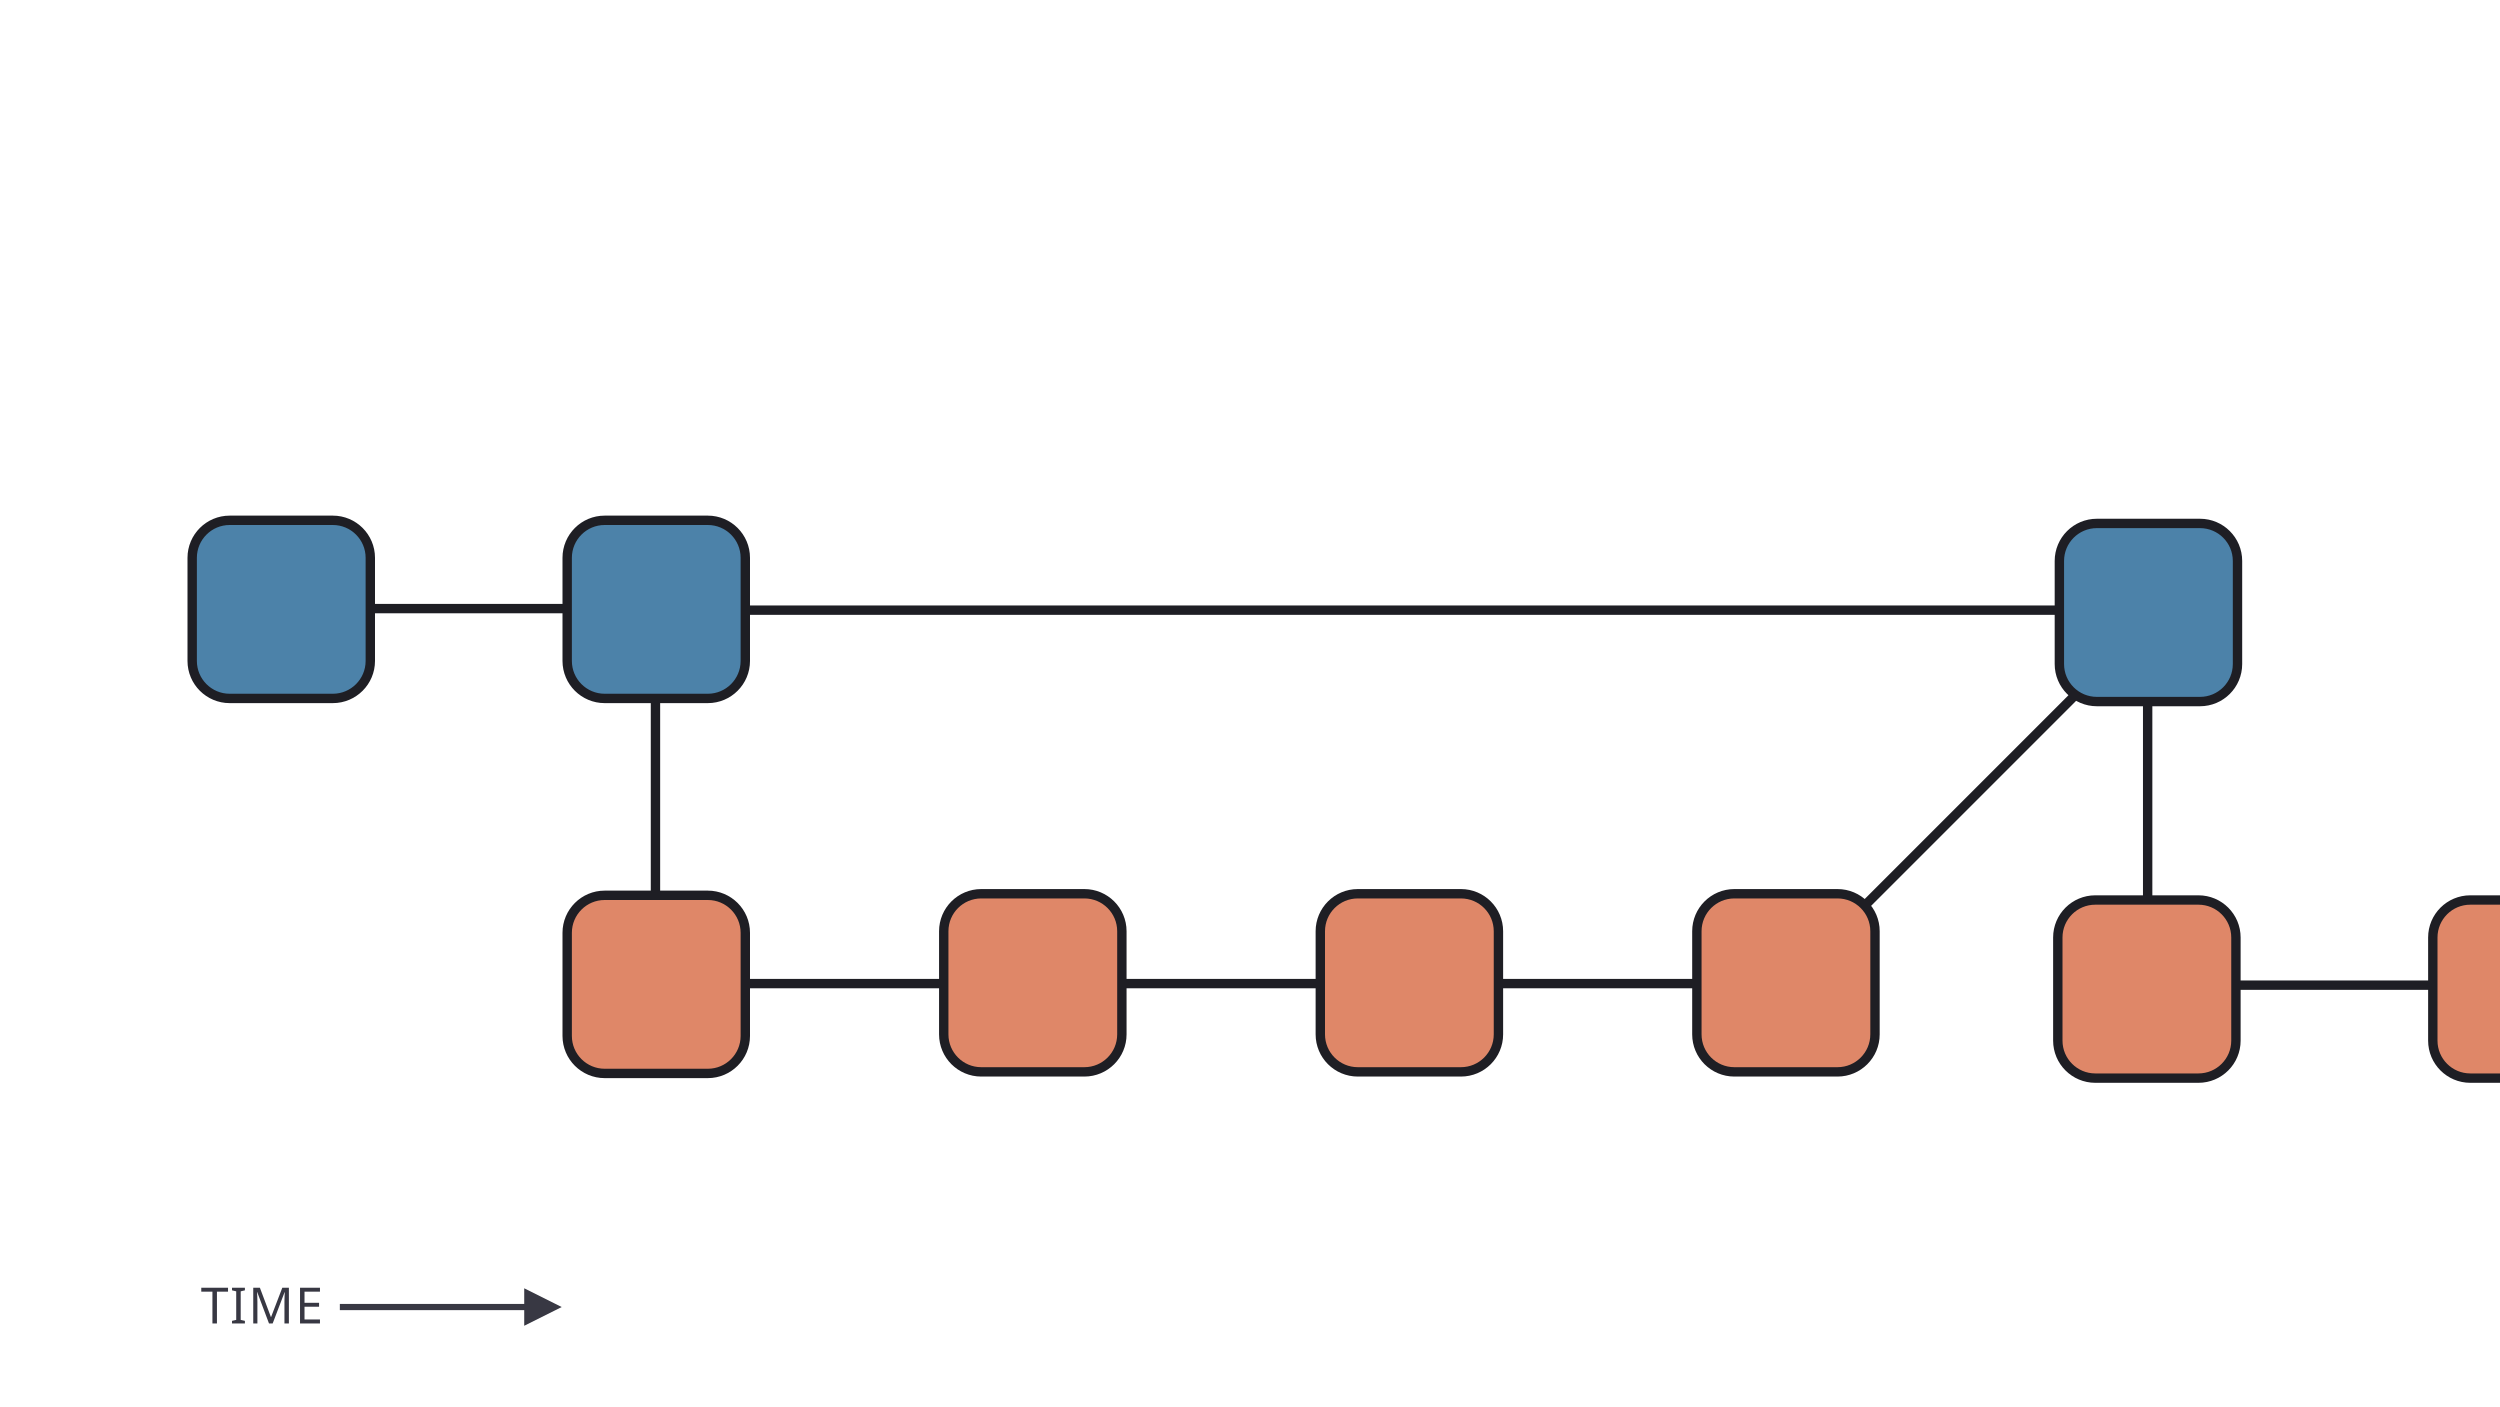
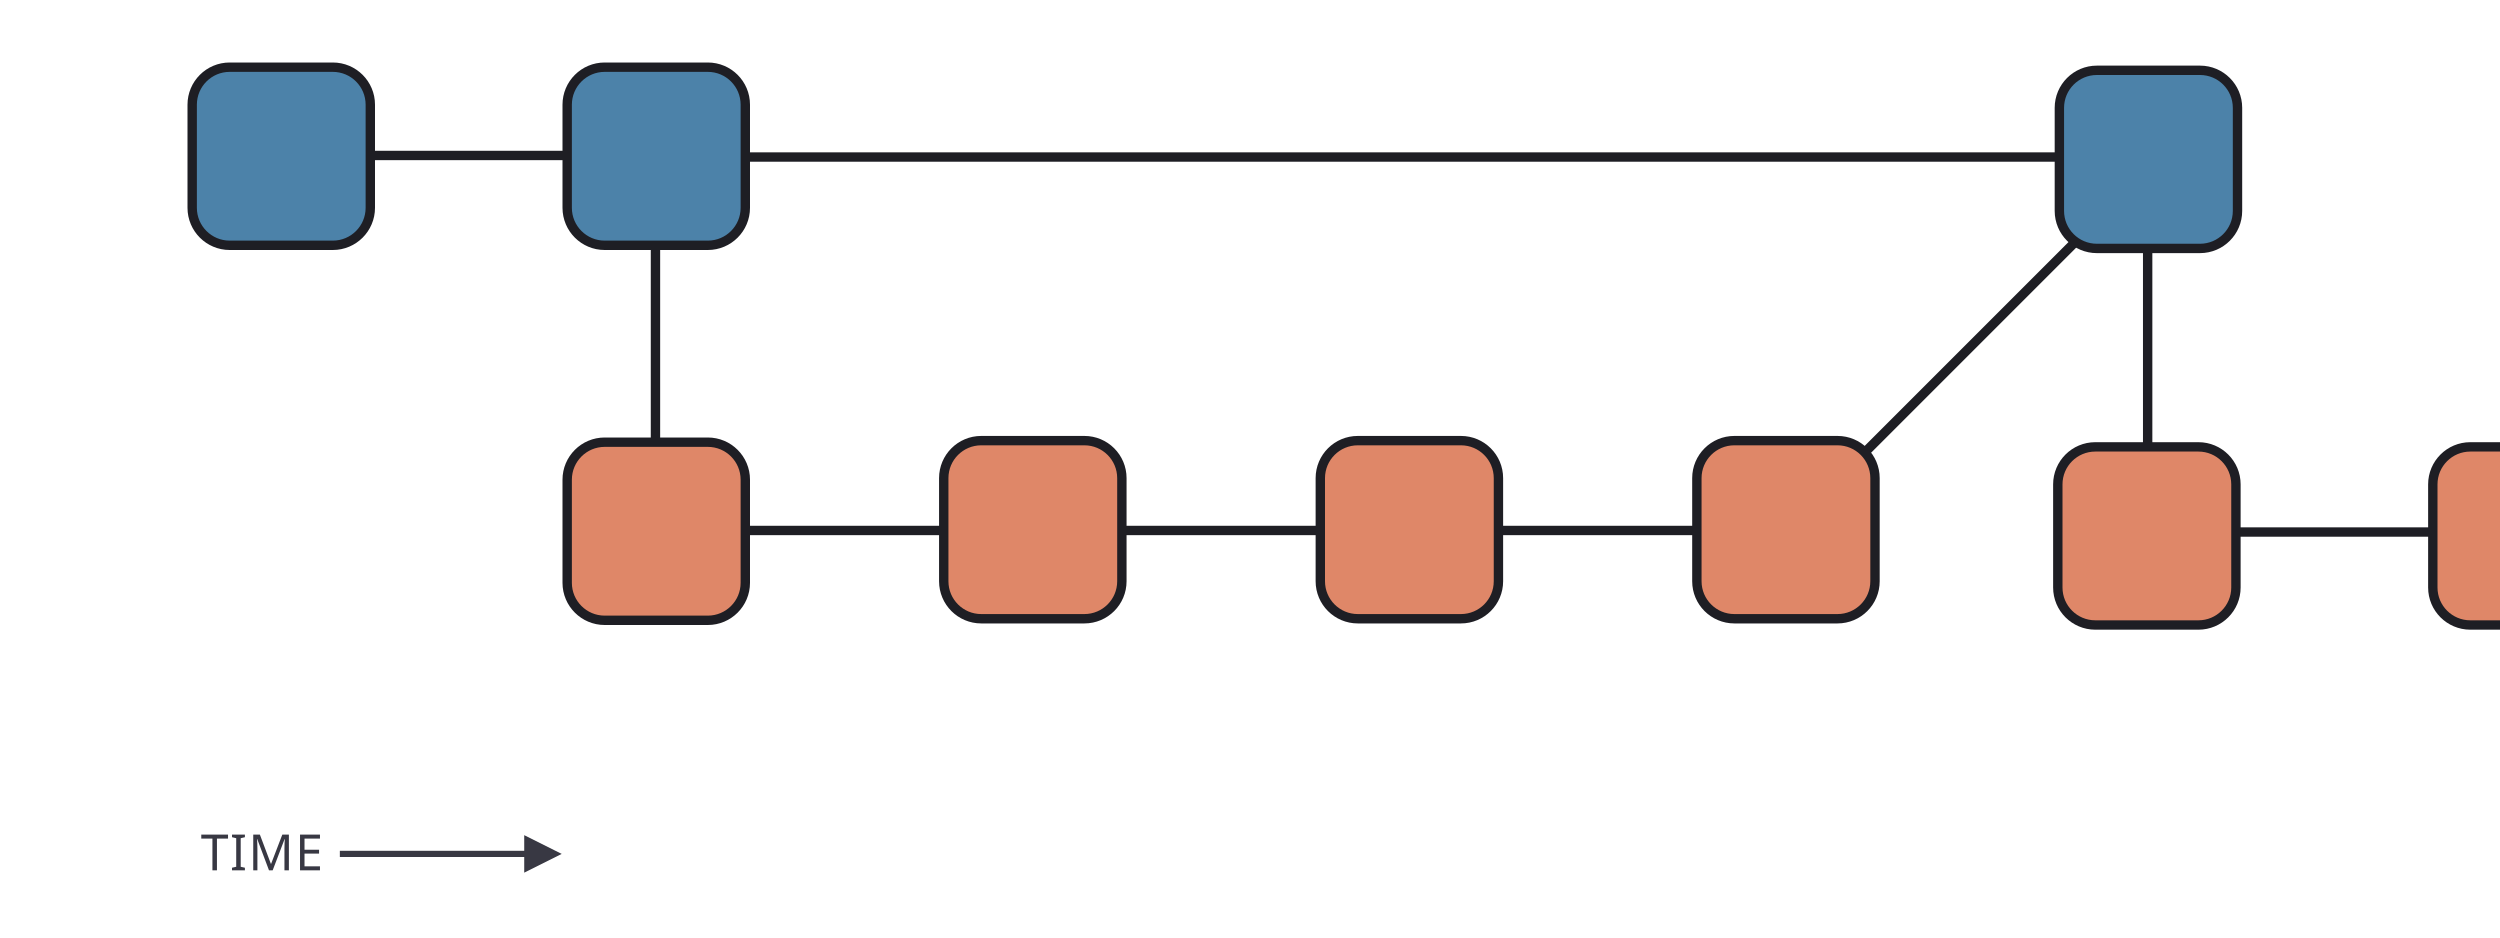
- <svg xmlns="http://www.w3.org/2000/svg" width="1600px" height="900px" viewBox="0 0 1600 900" version="1.1">
+ <svg xmlns="http://www.w3.org/2000/svg" width="1600px" height="600px" viewBox="0 0 1600 600" version="1.1">
  <g id="slide-8-concept" stroke="none" stroke-width="1" fill="none" fill-rule="evenodd">
-     <g id="Group" transform="translate(120, 330)" fill="#4C82A9" stroke="#1E1E24" stroke-width="6">
+     <g id="Group" transform="translate(120, 40)" fill="#4C82A9" stroke="#1E1E24" stroke-width="6">
      <g id="Rectangle">
        <rect x="3" y="3" width="114" height="114" rx="24" />
      </g>
    </g>
-     <g id="Group" transform="translate(360, 330)" fill="#4C82A9" stroke="#1E1E24" stroke-width="6">
+     <g id="Group" transform="translate(360, 40)" fill="#4C82A9" stroke="#1E1E24" stroke-width="6">
      <g id="Rectangle">
        <rect x="3" y="3" width="114" height="114" rx="24" />
      </g>
    </g>
-     <g id="Group" transform="translate(360, 570)" fill="#DF8768" stroke="#1E1E24" stroke-width="6">
+     <g id="Group" transform="translate(360, 280)" fill="#DF8768" stroke="#1E1E24" stroke-width="6">
      <g id="Rectangle">
        <rect x="3" y="3" width="114" height="114" rx="24" />
      </g>
    </g>
-     <g id="Group" transform="translate(601, 569)" fill="#DF8768" stroke="#1E1E24" stroke-width="6">
+     <g id="Group" transform="translate(601, 279)" fill="#DF8768" stroke="#1E1E24" stroke-width="6">
      <g id="Rectangle">
        <rect x="3" y="3" width="114" height="114" rx="24" />
      </g>
    </g>
-     <g id="Group" transform="translate(481, 629)" stroke="#1E1E24" stroke-linecap="square" stroke-width="6">
+     <g id="Group" transform="translate(481, 339)" stroke="#1E1E24" stroke-linecap="square" stroke-width="6">
      <g id="Line">
        <line x1="0" y1="0.5" x2="120" y2="0.5" />
      </g>
    </g>
-     <g id="Group" transform="translate(842, 569)" fill="#DF8768" stroke="#1E1E24" stroke-width="6">
+     <g id="Group" transform="translate(842, 279)" fill="#DF8768" stroke="#1E1E24" stroke-width="6">
      <g id="Rectangle">
        <rect x="3" y="3" width="114" height="114" rx="24" />
      </g>
    </g>
-     <g id="Group" transform="translate(722, 629)" stroke="#1E1E24" stroke-linecap="square" stroke-width="6">
+     <g id="Group" transform="translate(722, 339)" stroke="#1E1E24" stroke-linecap="square" stroke-width="6">
      <g id="Line">
        <line x1="0" y1="0.5" x2="120" y2="0.5" />
      </g>
    </g>
-     <g id="Group" transform="translate(1083, 569)" fill="#DF8768" stroke="#1E1E24" stroke-width="6">
+     <g id="Group" transform="translate(1083, 279)" fill="#DF8768" stroke="#1E1E24" stroke-width="6">
      <g id="Rectangle">
        <rect x="3" y="3" width="114" height="114" rx="24" />
      </g>
    </g>
-     <g id="Group" transform="translate(1314, 573)" fill="#DF8768" stroke="#1E1E24" stroke-width="6">
+     <g id="Group" transform="translate(1314, 283)" fill="#DF8768" stroke="#1E1E24" stroke-width="6">
      <g id="Rectangle">
        <rect x="3" y="3" width="114" height="114" rx="24" />
      </g>
    </g>
-     <g id="Group" transform="translate(1554, 573)" fill="#DF8768" stroke="#1E1E24" stroke-width="6">
+     <g id="Group" transform="translate(1554, 283)" fill="#DF8768" stroke="#1E1E24" stroke-width="6">
      <g id="Rectangle">
        <rect x="3" y="3" width="114" height="114" rx="24" />
      </g>
    </g>
-     <g id="Group" transform="translate(963, 629)" stroke="#1E1E24" stroke-linecap="square" stroke-width="6">
+     <g id="Group" transform="translate(963, 339)" stroke="#1E1E24" stroke-linecap="square" stroke-width="6">
      <g id="Line">
        <line x1="0" y1="0.5" x2="120" y2="0.5" />
      </g>
    </g>
-     <g id="Group" transform="translate(1434, 630)" stroke="#1E1E24" stroke-linecap="square" stroke-width="6">
+     <g id="Group" transform="translate(1434, 340)" stroke="#1E1E24" stroke-linecap="square" stroke-width="6">
      <g id="Line">
        <line x1="0" y1="0.5" x2="120" y2="0.5" />
      </g>
    </g>
-     <g id="Group" transform="translate(239.5, 389)" stroke="#1E1E24" stroke-linecap="square" stroke-width="6">
+     <g id="Group" transform="translate(239.5, 99)" stroke="#1E1E24" stroke-linecap="square" stroke-width="6">
      <g id="Line">
        <line x1="0" y1="0.5" x2="120" y2="0.5" />
      </g>
    </g>
-     <g id="Group" transform="translate(128.5, 815)" fill="#383843">
+     <g id="Group" transform="translate(128.5, 525)" fill="#383843">
      <path id="Line-2" d="M207,9.5 L231,21.5 L207,33.5 L207,23.5 L89,23.5 L89,19.5 L207,19.5 L207,9.5 Z" fill-rule="nonzero" />
      <text id="TIME" font-family="Nunito-Regular, Nunito" font-size="32" font-weight="normal" letter-spacing="0.914">
        <tspan x="0" y="32">TIME</tspan>
      </text>
    </g>
-     <g id="Group" transform="translate(419, 450.5)" stroke="#1E1E24" stroke-linecap="square" stroke-width="6">
+     <g id="Group" transform="translate(419, 160.5)" stroke="#1E1E24" stroke-linecap="square" stroke-width="6">
      <g id="Line">
        <line x1="0.5" y1="0" x2="0.5" y2="120" />
      </g>
    </g>
-     <g id="Group" transform="translate(1374, 452.5)" stroke="#1E1E24" stroke-linecap="square" stroke-width="6">
+     <g id="Group" transform="translate(1374, 162.5)" stroke="#1E1E24" stroke-linecap="square" stroke-width="6">
      <g id="Line">
        <line x1="0.5" y1="0" x2="0.5" y2="120" />
      </g>
    </g>
-     <g id="Group" transform="translate(1315, 332)" fill="#4C82A9" stroke="#1E1E24" stroke-width="6">
+     <g id="Group" transform="translate(1315, 42)" fill="#4C82A9" stroke="#1E1E24" stroke-width="6">
      <g id="Rectangle">
        <rect x="3" y="3" width="114" height="114" rx="24" />
      </g>
    </g>
-     <g id="Group" transform="translate(1194.093, 445.9074)" stroke="#1E1E24" stroke-linecap="square" stroke-width="6">
+     <g id="Group" transform="translate(1194.093, 155.9074)" stroke="#1E1E24" stroke-linecap="square" stroke-width="6">
      <g id="Line">
        <line x1="66.5" y1="-26" x2="66.5" y2="159" transform="translate(66.5, 66.5) rotate(-315) translate(-66.5, -66.5) " />
      </g>
    </g>
-     <g id="Group" transform="translate(481.5, 390)" stroke="#1E1E24" stroke-linecap="square" stroke-width="6">
+     <g id="Group" transform="translate(481.5, 100)" stroke="#1E1E24" stroke-linecap="square" stroke-width="6">
      <g id="horizontal-track" transform="translate(417, 0.5) scale(1, -1) translate(-417, -0.5) ">
        <line x1="0" y1="0.5" x2="834" y2="0.5" id="Line" />
      </g>
    </g>
  </g>
</svg>
